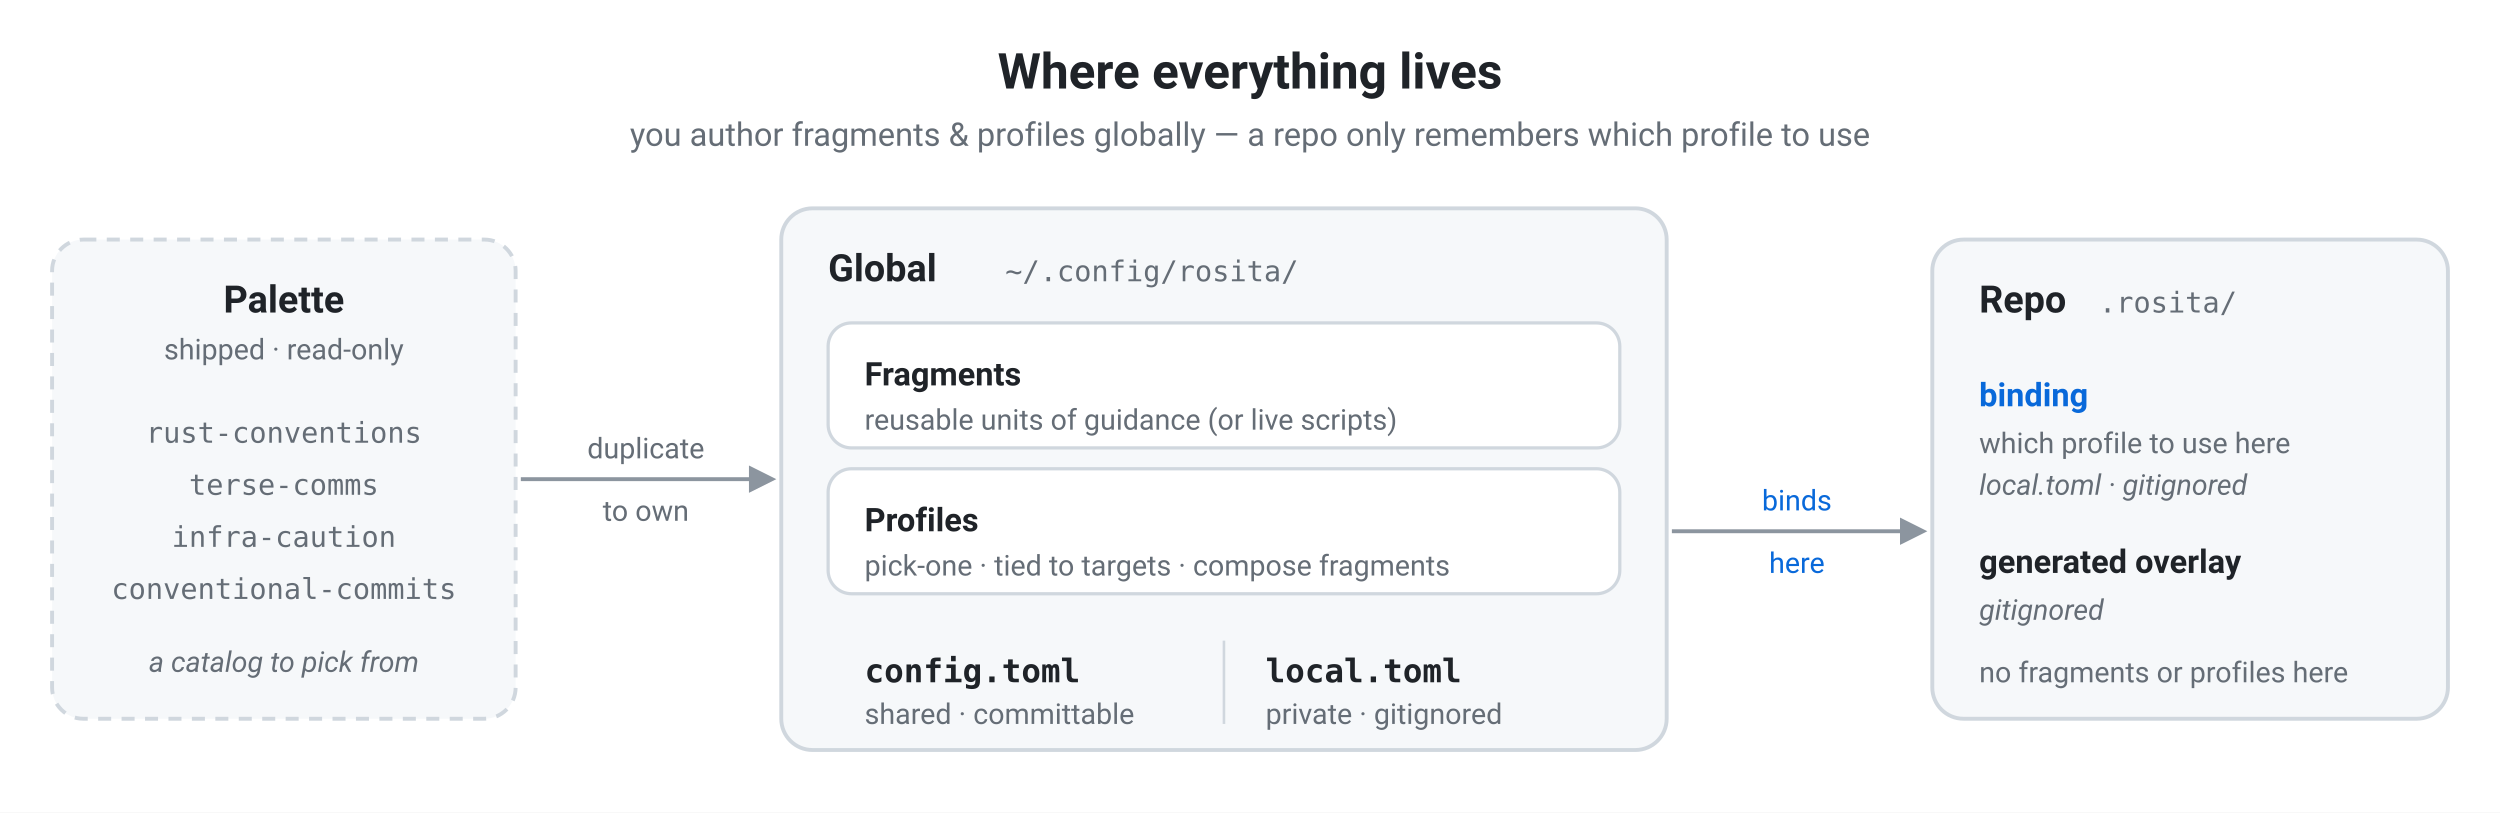
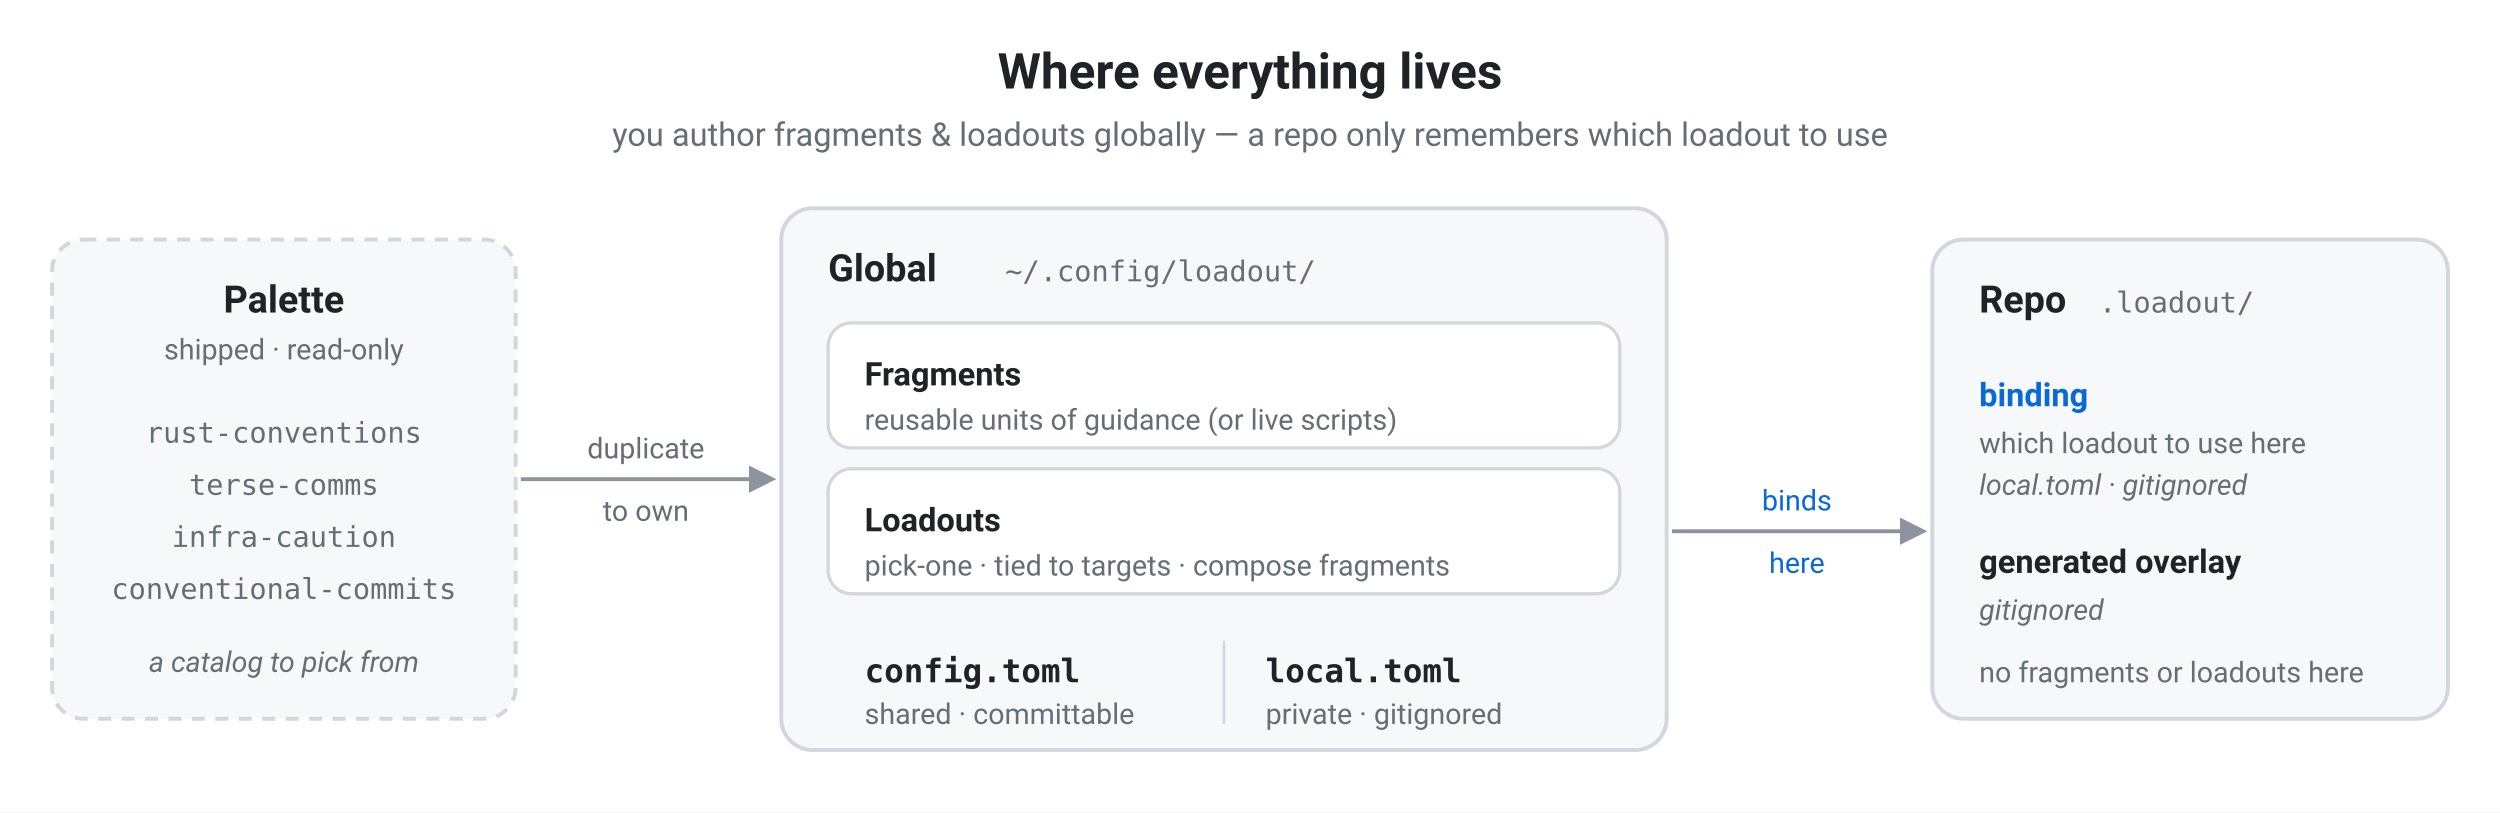
- <svg xmlns="http://www.w3.org/2000/svg" viewBox="0 0 960 312" font-family="-apple-system,BlinkMacSystemFont,'Segoe UI',Roboto,Helvetica,Arial,sans-serif" role="img" aria-label="Where rosita stores things: a read-only palette you duplicate from, your global library of fragments and profiles split into shared config.toml and private local.toml, and a repo that only remembers which profile to use.">
+ <svg xmlns="http://www.w3.org/2000/svg" viewBox="0 0 960 312" font-family="-apple-system,BlinkMacSystemFont,'Segoe UI',Roboto,Helvetica,Arial,sans-serif" role="img" aria-label="Where loadout stores things: a read-only palette you duplicate from, your global library of fragments and loadouts split into shared config.toml and private local.toml, and a repo that only remembers which loadout to use.">
  <style>
    .bg{fill:#ffffff}
    .card{fill:#f6f8fa;stroke:#d0d7de;stroke-width:1.5}
    .dash{fill:#f6f8fa;stroke:#d0d7de;stroke-width:1.5;stroke-dasharray:5 4}
    .sub-card{fill:#ffffff;stroke:#d0d7de;stroke-width:1.25}
    .divider{stroke:#d0d7de;stroke-width:1}
    .t{fill:#1f2328}
    .t-muted{fill:#656d76}
    .t-accent{fill:#0969da}
    .s-line{stroke:#8c959f;stroke-width:1.5;fill:none}
    .arrow{fill:#8c959f}
    @media (prefers-color-scheme: dark){
      .bg{fill:#0d1117}
      .card{fill:#161b22;stroke:#30363d}
      .dash{fill:#161b22;stroke:#30363d}
      .sub-card{fill:#0d1117;stroke:#30363d}
      .divider{stroke:#30363d}
      .t{fill:#e6edf3}
      .t-muted{fill:#8b949e}
      .t-accent{fill:#58a6ff}
      .s-line{stroke:#6e7681}
      .arrow{fill:#6e7681}
    }
    .title{font-size:19px;font-weight:700}
    .sub{font-size:12.5px}
    .h{font-size:14.5px;font-weight:700}
    .lbl{font-size:12.5px;font-weight:700}
    .small{font-size:11px}
    .mono{font-family:ui-monospace,SFMono-Regular,Menlo,Consolas,monospace;font-size:11px}
    .monob{font-family:ui-monospace,SFMono-Regular,Menlo,Consolas,monospace;font-size:12.5px;font-weight:700}
  </style>
  <marker id="ah2" viewBox="0 0 10 10" refX="8" refY="5" markerWidth="7" markerHeight="7" orient="auto-start-reverse">
    <path d="M0 0 L10 5 L0 10 z" class="arrow" />
  </marker>
  <rect class="bg" x="0" y="0" width="960" height="312" />
  <text class="title t" x="480" y="34" text-anchor="middle">Where everything lives</text>
-   <text class="sub t-muted" x="480" y="56" text-anchor="middle">you author fragments &amp; profiles globally — a repo only remembers which profile to use</text>
+   <text class="sub t-muted" x="480" y="56" text-anchor="middle">you author fragments &amp; loadouts globally — a repo only remembers which loadout to use</text>
  <rect class="dash" x="20" y="92" width="178" height="184" rx="12" />
  <text class="h t" x="109" y="120" text-anchor="middle">Palette</text>
  <text class="small t-muted" x="109" y="138" text-anchor="middle">shipped · read-only</text>
  <text class="mono t-muted" x="109" y="170" text-anchor="middle">rust-conventions</text>
  <text class="mono t-muted" x="109" y="190" text-anchor="middle">terse-comms</text>
  <text class="mono t-muted" x="109" y="210" text-anchor="middle">infra-caution</text>
  <text class="mono t-muted" x="109" y="230" text-anchor="middle">conventional-commits</text>
  <text class="small t-muted" x="109" y="258" text-anchor="middle" font-style="italic">a catalog to pick from</text>
  <rect class="card" x="300" y="80" width="340" height="208" rx="12" />
  <text class="h t" x="318" y="108">Global</text>
-   <text class="mono t-muted" x="386" y="108">~/.config/rosita/</text>
+   <text class="mono t-muted" x="386" y="108">~/.config/loadout/</text>
  <rect class="sub-card" x="318" y="124" width="304" height="48" rx="9" />
  <text class="lbl t" x="332" y="148">Fragments</text>
  <text class="small t-muted" x="332" y="165">reusable units of guidance (or live scripts)</text>
  <rect class="sub-card" x="318" y="180" width="304" height="48" rx="9" />
-   <text class="lbl t" x="332" y="204">Profiles</text>
+   <text class="lbl t" x="332" y="204">Loadouts</text>
  <text class="small t-muted" x="332" y="221">pick-one · tied to targets · compose fragments</text>
  <line class="divider" x1="470" y1="246" x2="470" y2="278" />
  <text class="monob t" x="332" y="262">config.toml</text>
  <text class="small t-muted" x="332" y="278">shared · committable</text>
  <text class="monob t" x="486" y="262">local.toml</text>
  <text class="small t-muted" x="486" y="278">private · gitignored</text>
  <rect class="card" x="742" y="92" width="198" height="184" rx="12" />
  <text class="h t" x="760" y="120">Repo</text>
-   <text class="mono t-muted" x="806" y="120">.rosita/</text>
+   <text class="mono t-muted" x="806" y="120">.loadout/</text>
  <text class="lbl t-accent" x="760" y="156">binding</text>
-   <text class="small t-muted" x="760" y="174">which profile to use here</text>
+   <text class="small t-muted" x="760" y="174">which loadout to use here</text>
  <text class="small t-muted" x="760" y="190" font-style="italic">local.toml · gitignored</text>
  <text class="lbl t" x="760" y="220">generated overlay</text>
  <text class="small t-muted" x="760" y="238" font-style="italic">gitignored</text>
-   <text class="small t-muted" x="760" y="262">no fragments or profiles here</text>
+   <text class="small t-muted" x="760" y="262">no fragments or loadouts here</text>
  <line x1="200" y1="184" x2="296" y2="184" class="s-line" marker-end="url(#ah2)" />
  <text class="small t-muted" x="248" y="176" text-anchor="middle">duplicate</text>
  <text class="small t-muted" x="248" y="200" text-anchor="middle">to own</text>
  <line x1="642" y1="204" x2="738" y2="204" class="s-line" marker-end="url(#ah2)" />
  <text class="small t-accent" x="690" y="196" text-anchor="middle">binds</text>
  <text class="small t-accent" x="690" y="220" text-anchor="middle">here</text>
</svg>
